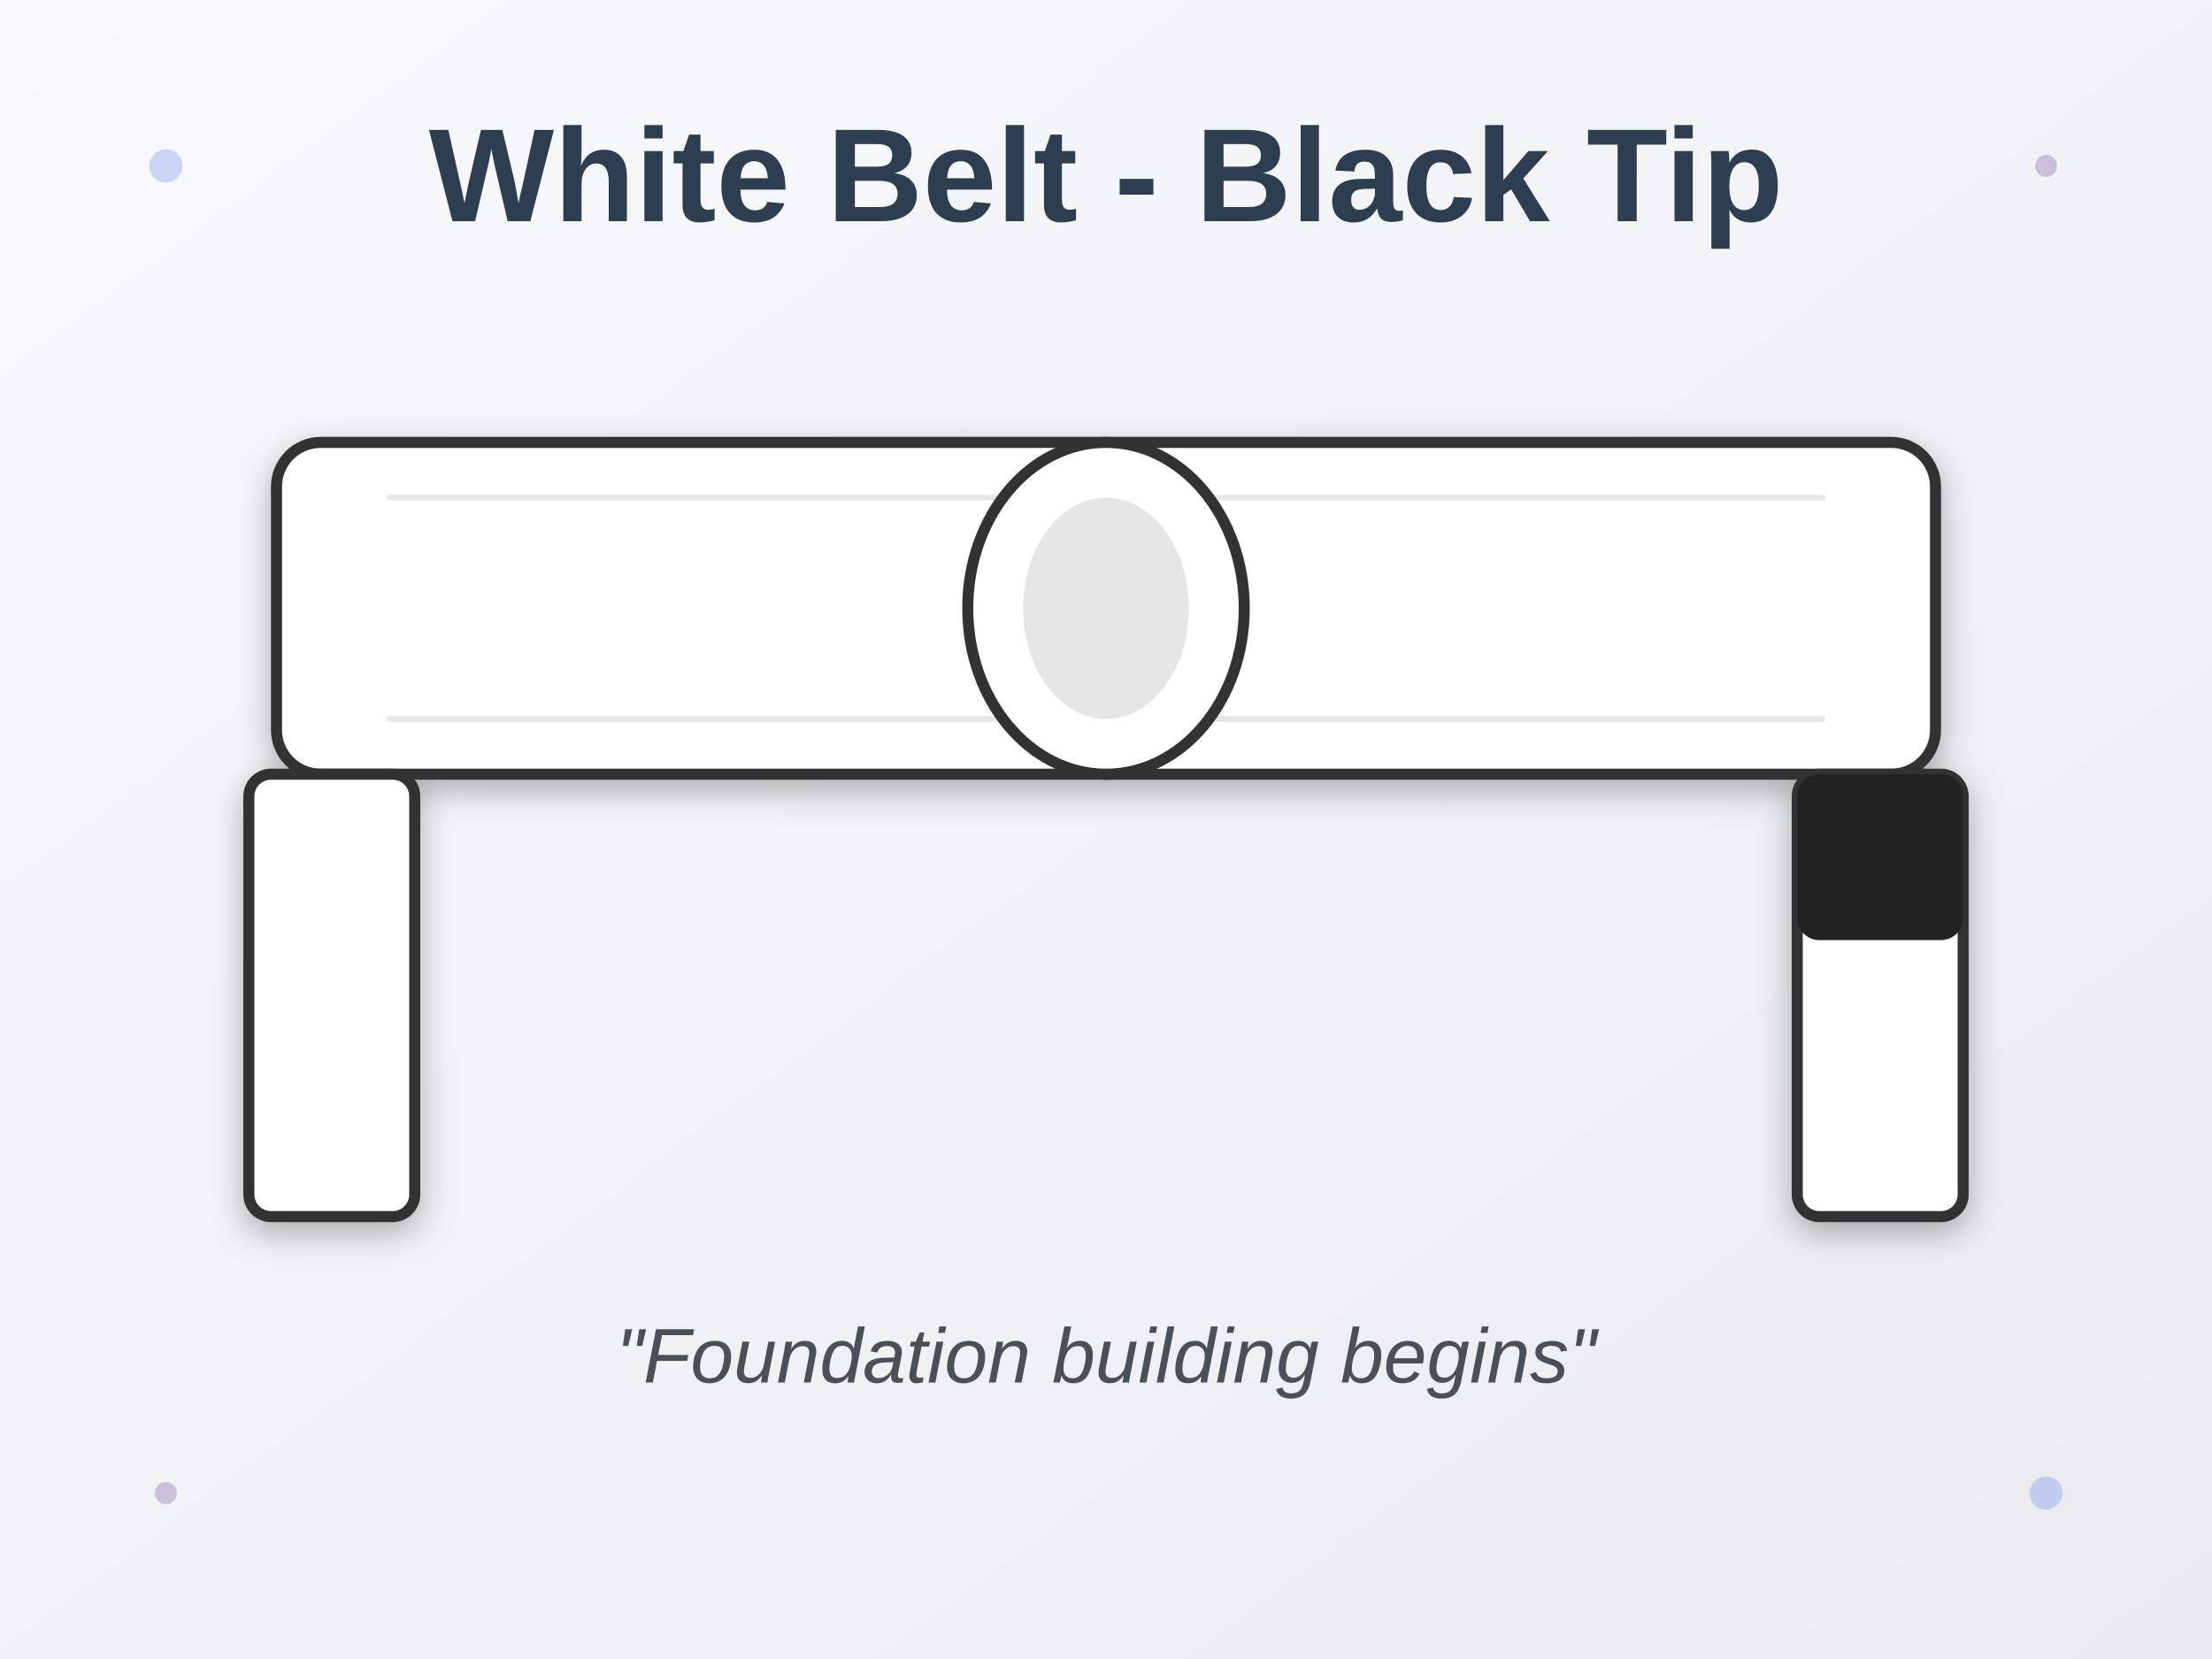
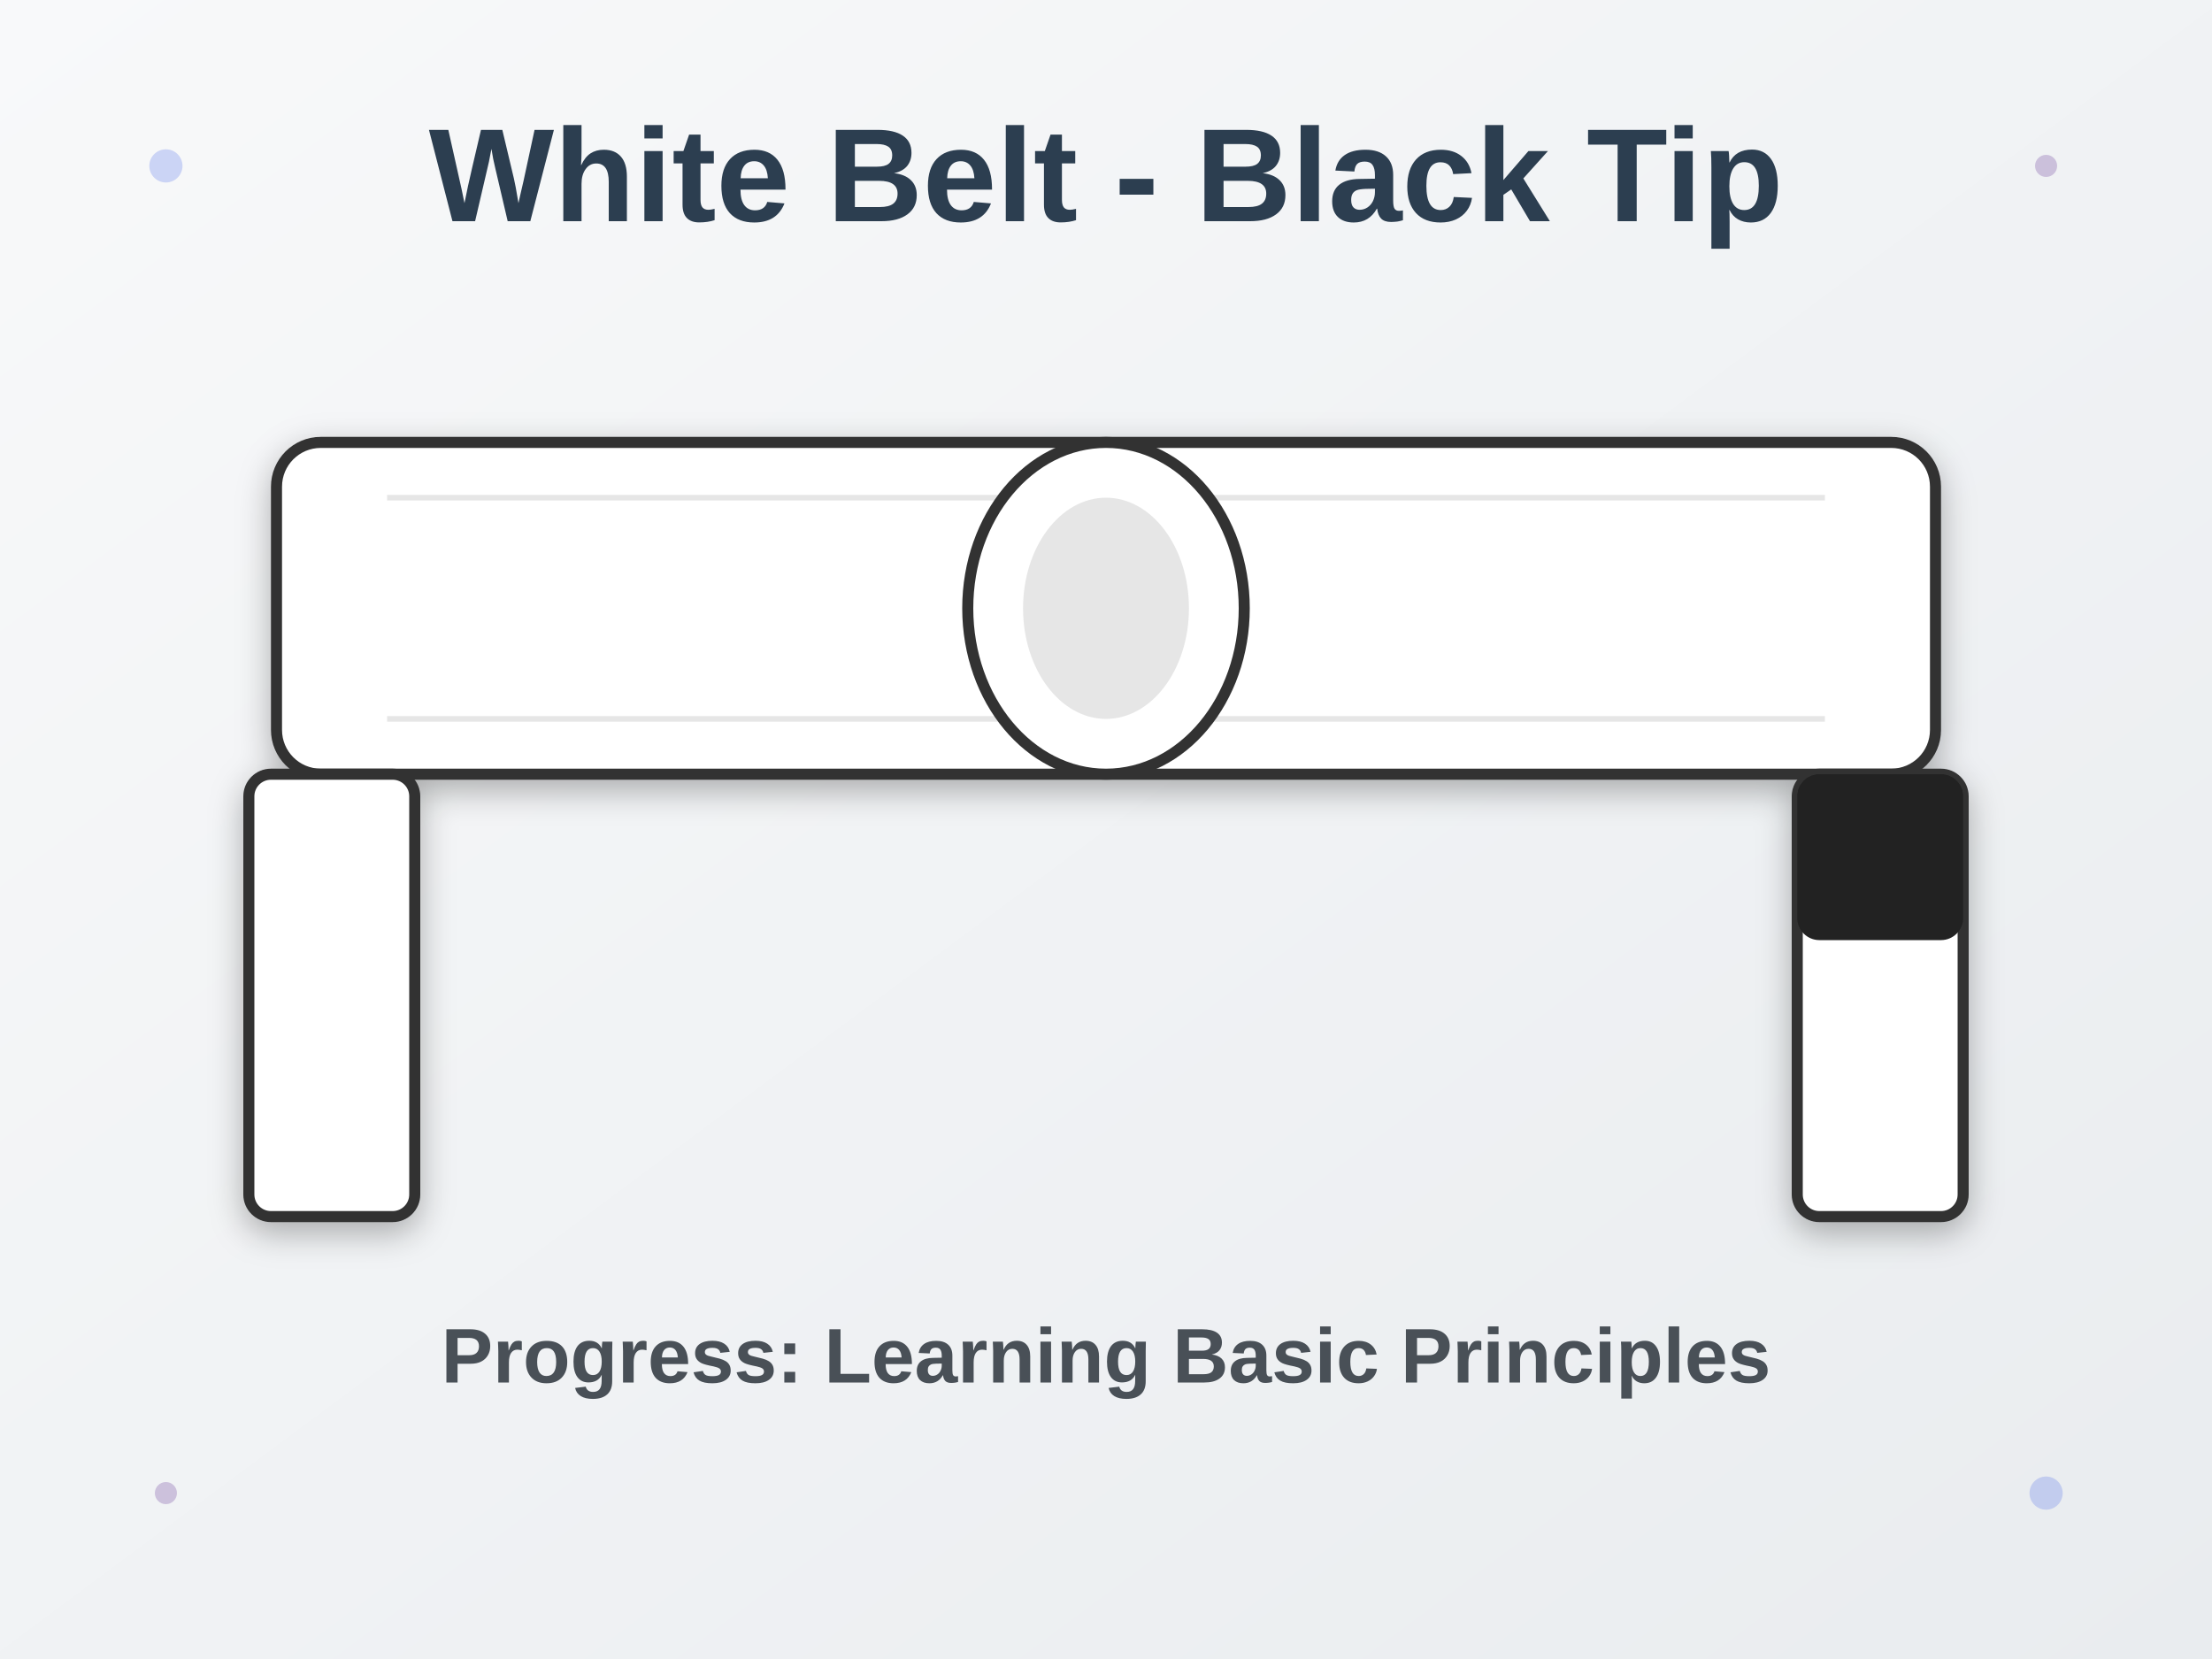
<svg xmlns="http://www.w3.org/2000/svg" viewBox="0 0 400 300" width="400" height="300">
  <defs>
    <linearGradient id="bgGrad" x1="0%" y1="0%" x2="100%" y2="100%">
      <stop offset="0%" style="stop-color:#f8f9fa;stop-opacity:1" />
      <stop offset="100%" style="stop-color:#e9ecef;stop-opacity:1" />
    </linearGradient>
    <filter id="shadow">
      <feDropShadow dx="0" dy="2" stdDeviation="3" flood-opacity="0.3" />
    </filter>
  </defs>
  <rect width="400" height="300" fill="url(#bgGrad)" />
  <g id="belt" filter="url(#shadow)">
    <rect x="50" y="80" width="300" height="60" rx="8" fill="#FFFFFF" stroke="#333" stroke-width="2" />
    <line x1="70" y1="90" x2="330" y2="90" stroke="rgba(0,0,0,0.1)" stroke-width="1" />
    <line x1="70" y1="130" x2="330" y2="130" stroke="rgba(0,0,0,0.1)" stroke-width="1" />
    <rect x="45" y="140" width="30" height="80" rx="4" fill="#FFFFFF" stroke="#333" stroke-width="2" />
    <rect x="325" y="140" width="30" height="80" rx="4" fill="#FFFFFF" stroke="#333" stroke-width="2" />
    <rect x="325" y="140" width="30" height="30" rx="4" fill="#212121" />
    <ellipse cx="200" cy="110" rx="25" ry="30" fill="#FFFFFF" stroke="#333" stroke-width="2" />
    <ellipse cx="200" cy="110" rx="15" ry="20" fill="rgba(0,0,0,0.1)" />
  </g>
  <text x="200" y="40" font-family="Arial, sans-serif" font-size="24" font-weight="bold" fill="#2c3e50" text-anchor="middle">White Belt - Black Tip</text>
-   <text x="200" y="250" font-family="Arial, sans-serif" font-size="14" fill="#495057" text-anchor="middle" font-style="italic">"Foundation building begins"</text>
+   <text x="200" y="250" font-family="Arial, sans-serif" font-size="14" fill="#495057" text-anchor="middle" font-weight="bold">Progress: Learning Basic Principles</text>
  <circle cx="30" cy="30" r="3" fill="#667eea" opacity="0.3" />
  <circle cx="370" cy="270" r="3" fill="#667eea" opacity="0.3" />
  <circle cx="370" cy="30" r="2" fill="#764ba2" opacity="0.3" />
  <circle cx="30" cy="270" r="2" fill="#764ba2" opacity="0.3" />
</svg>
